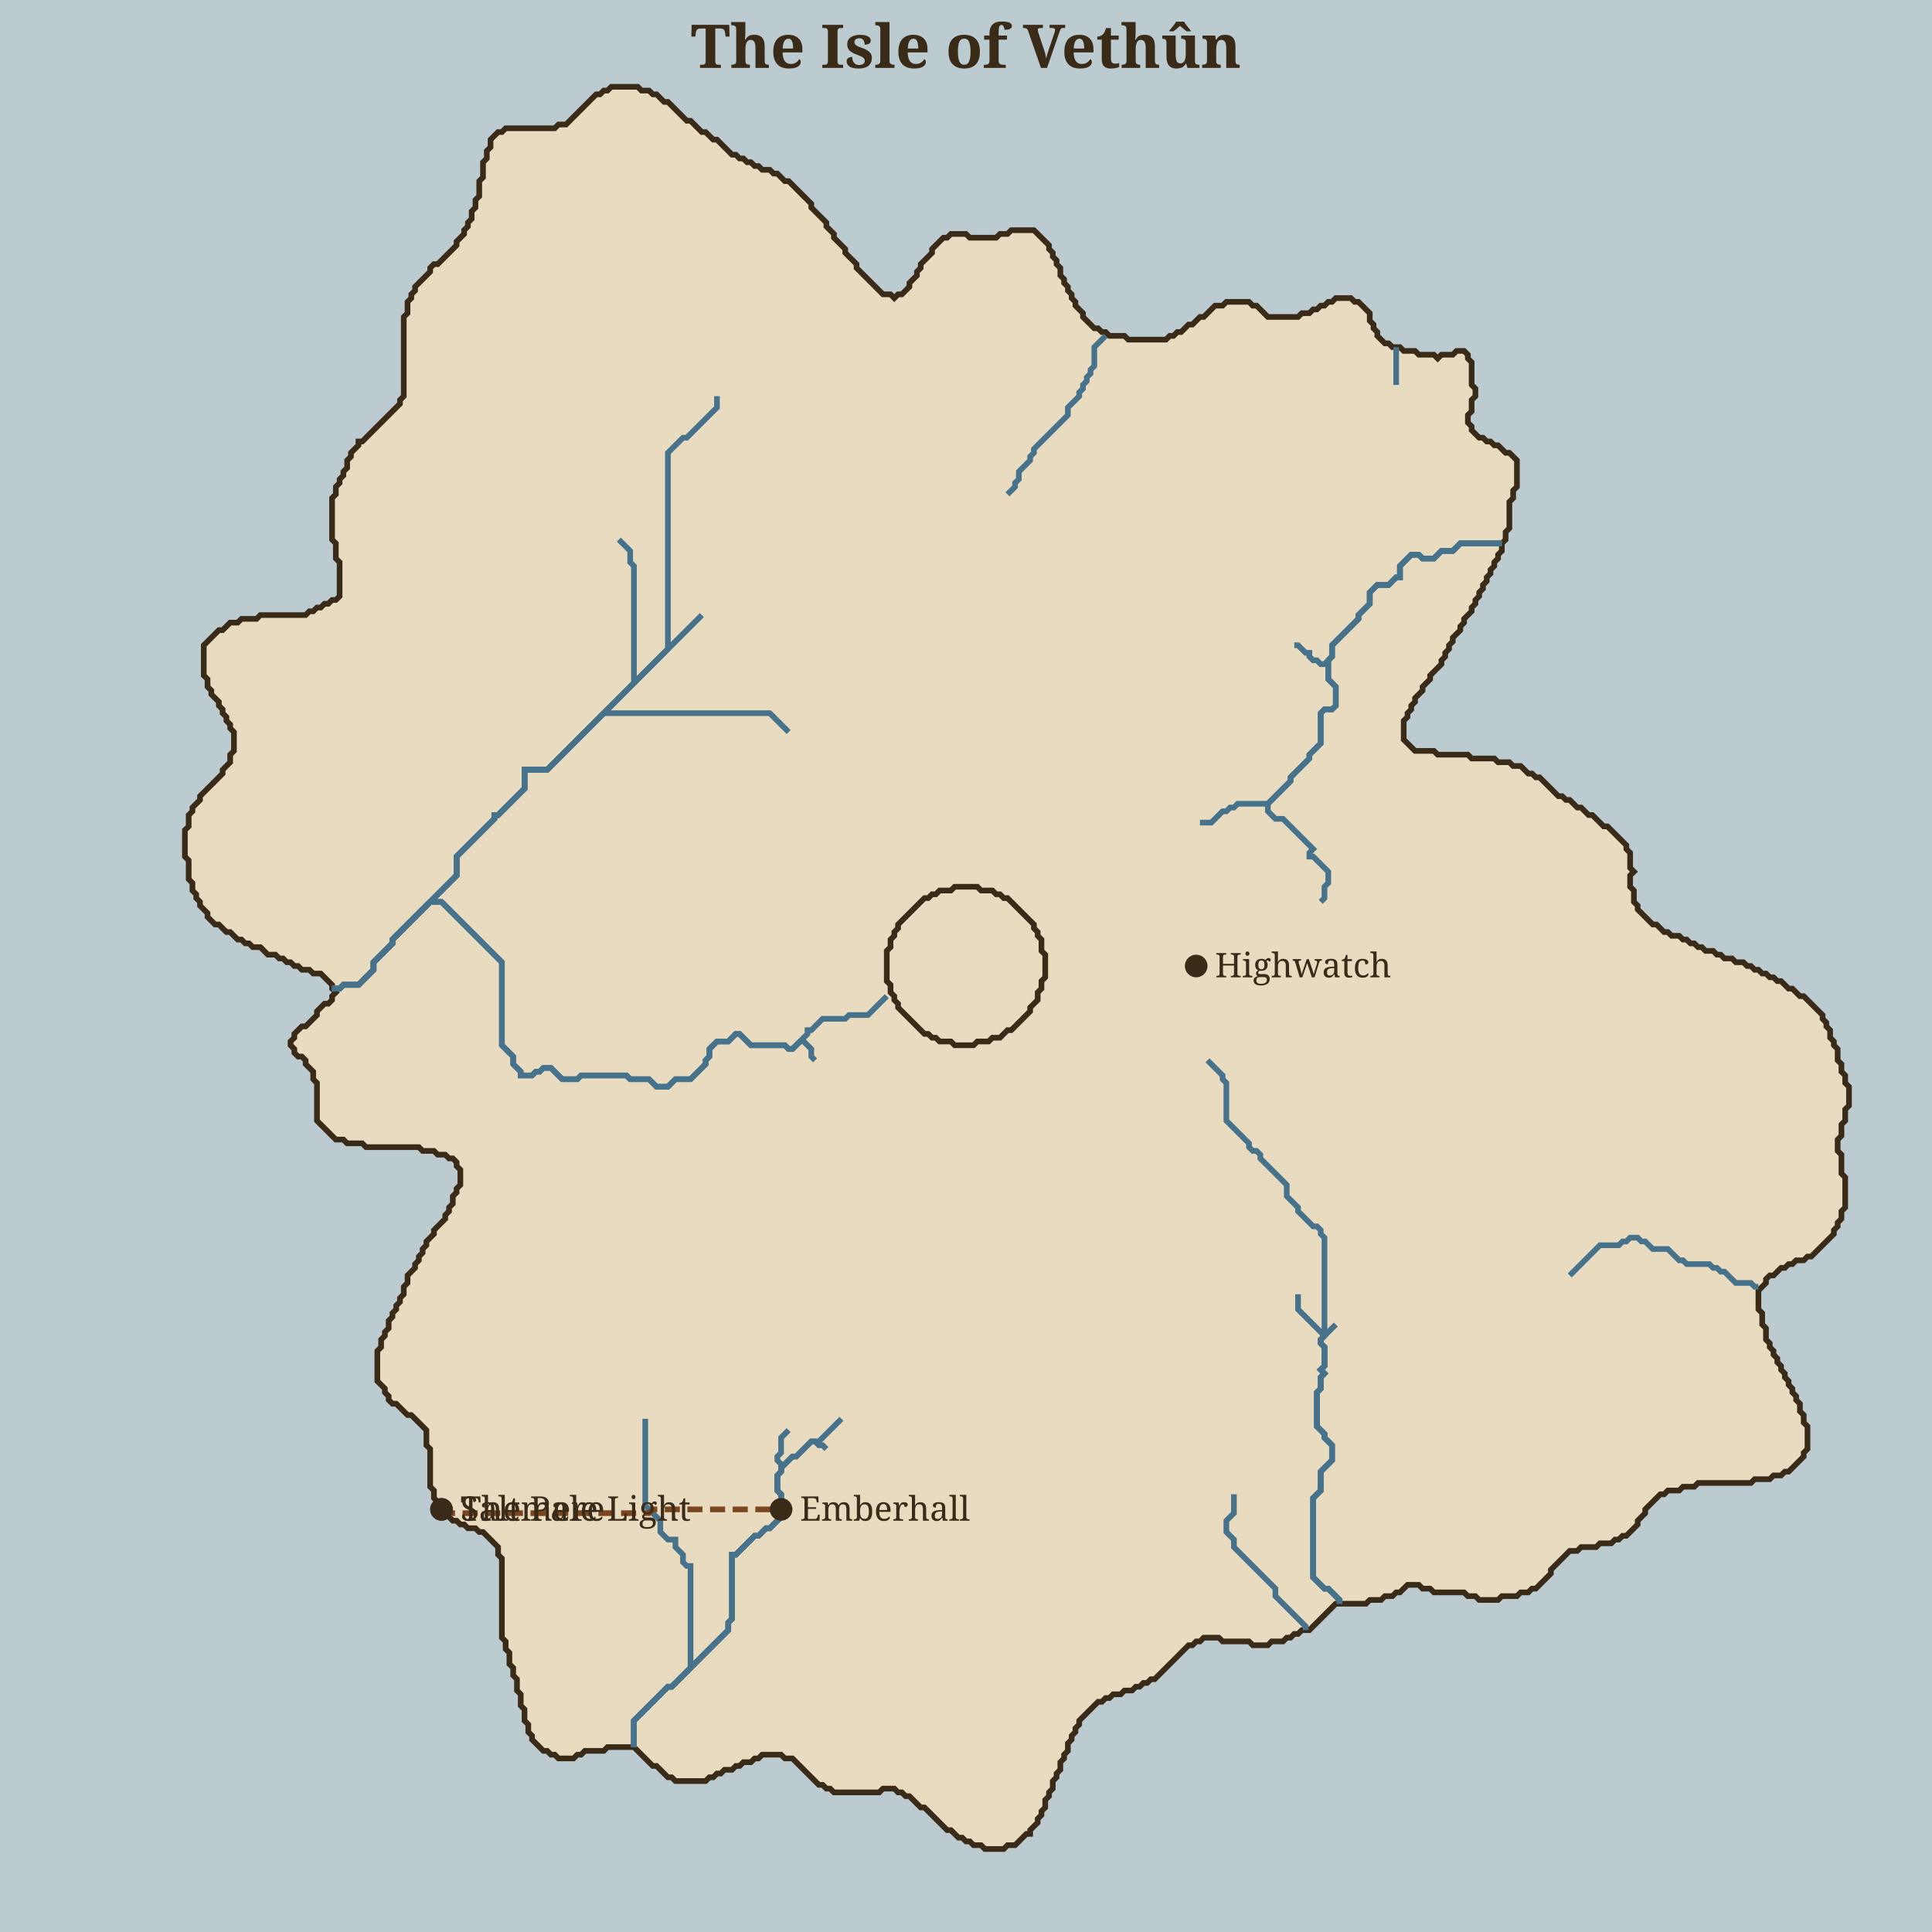
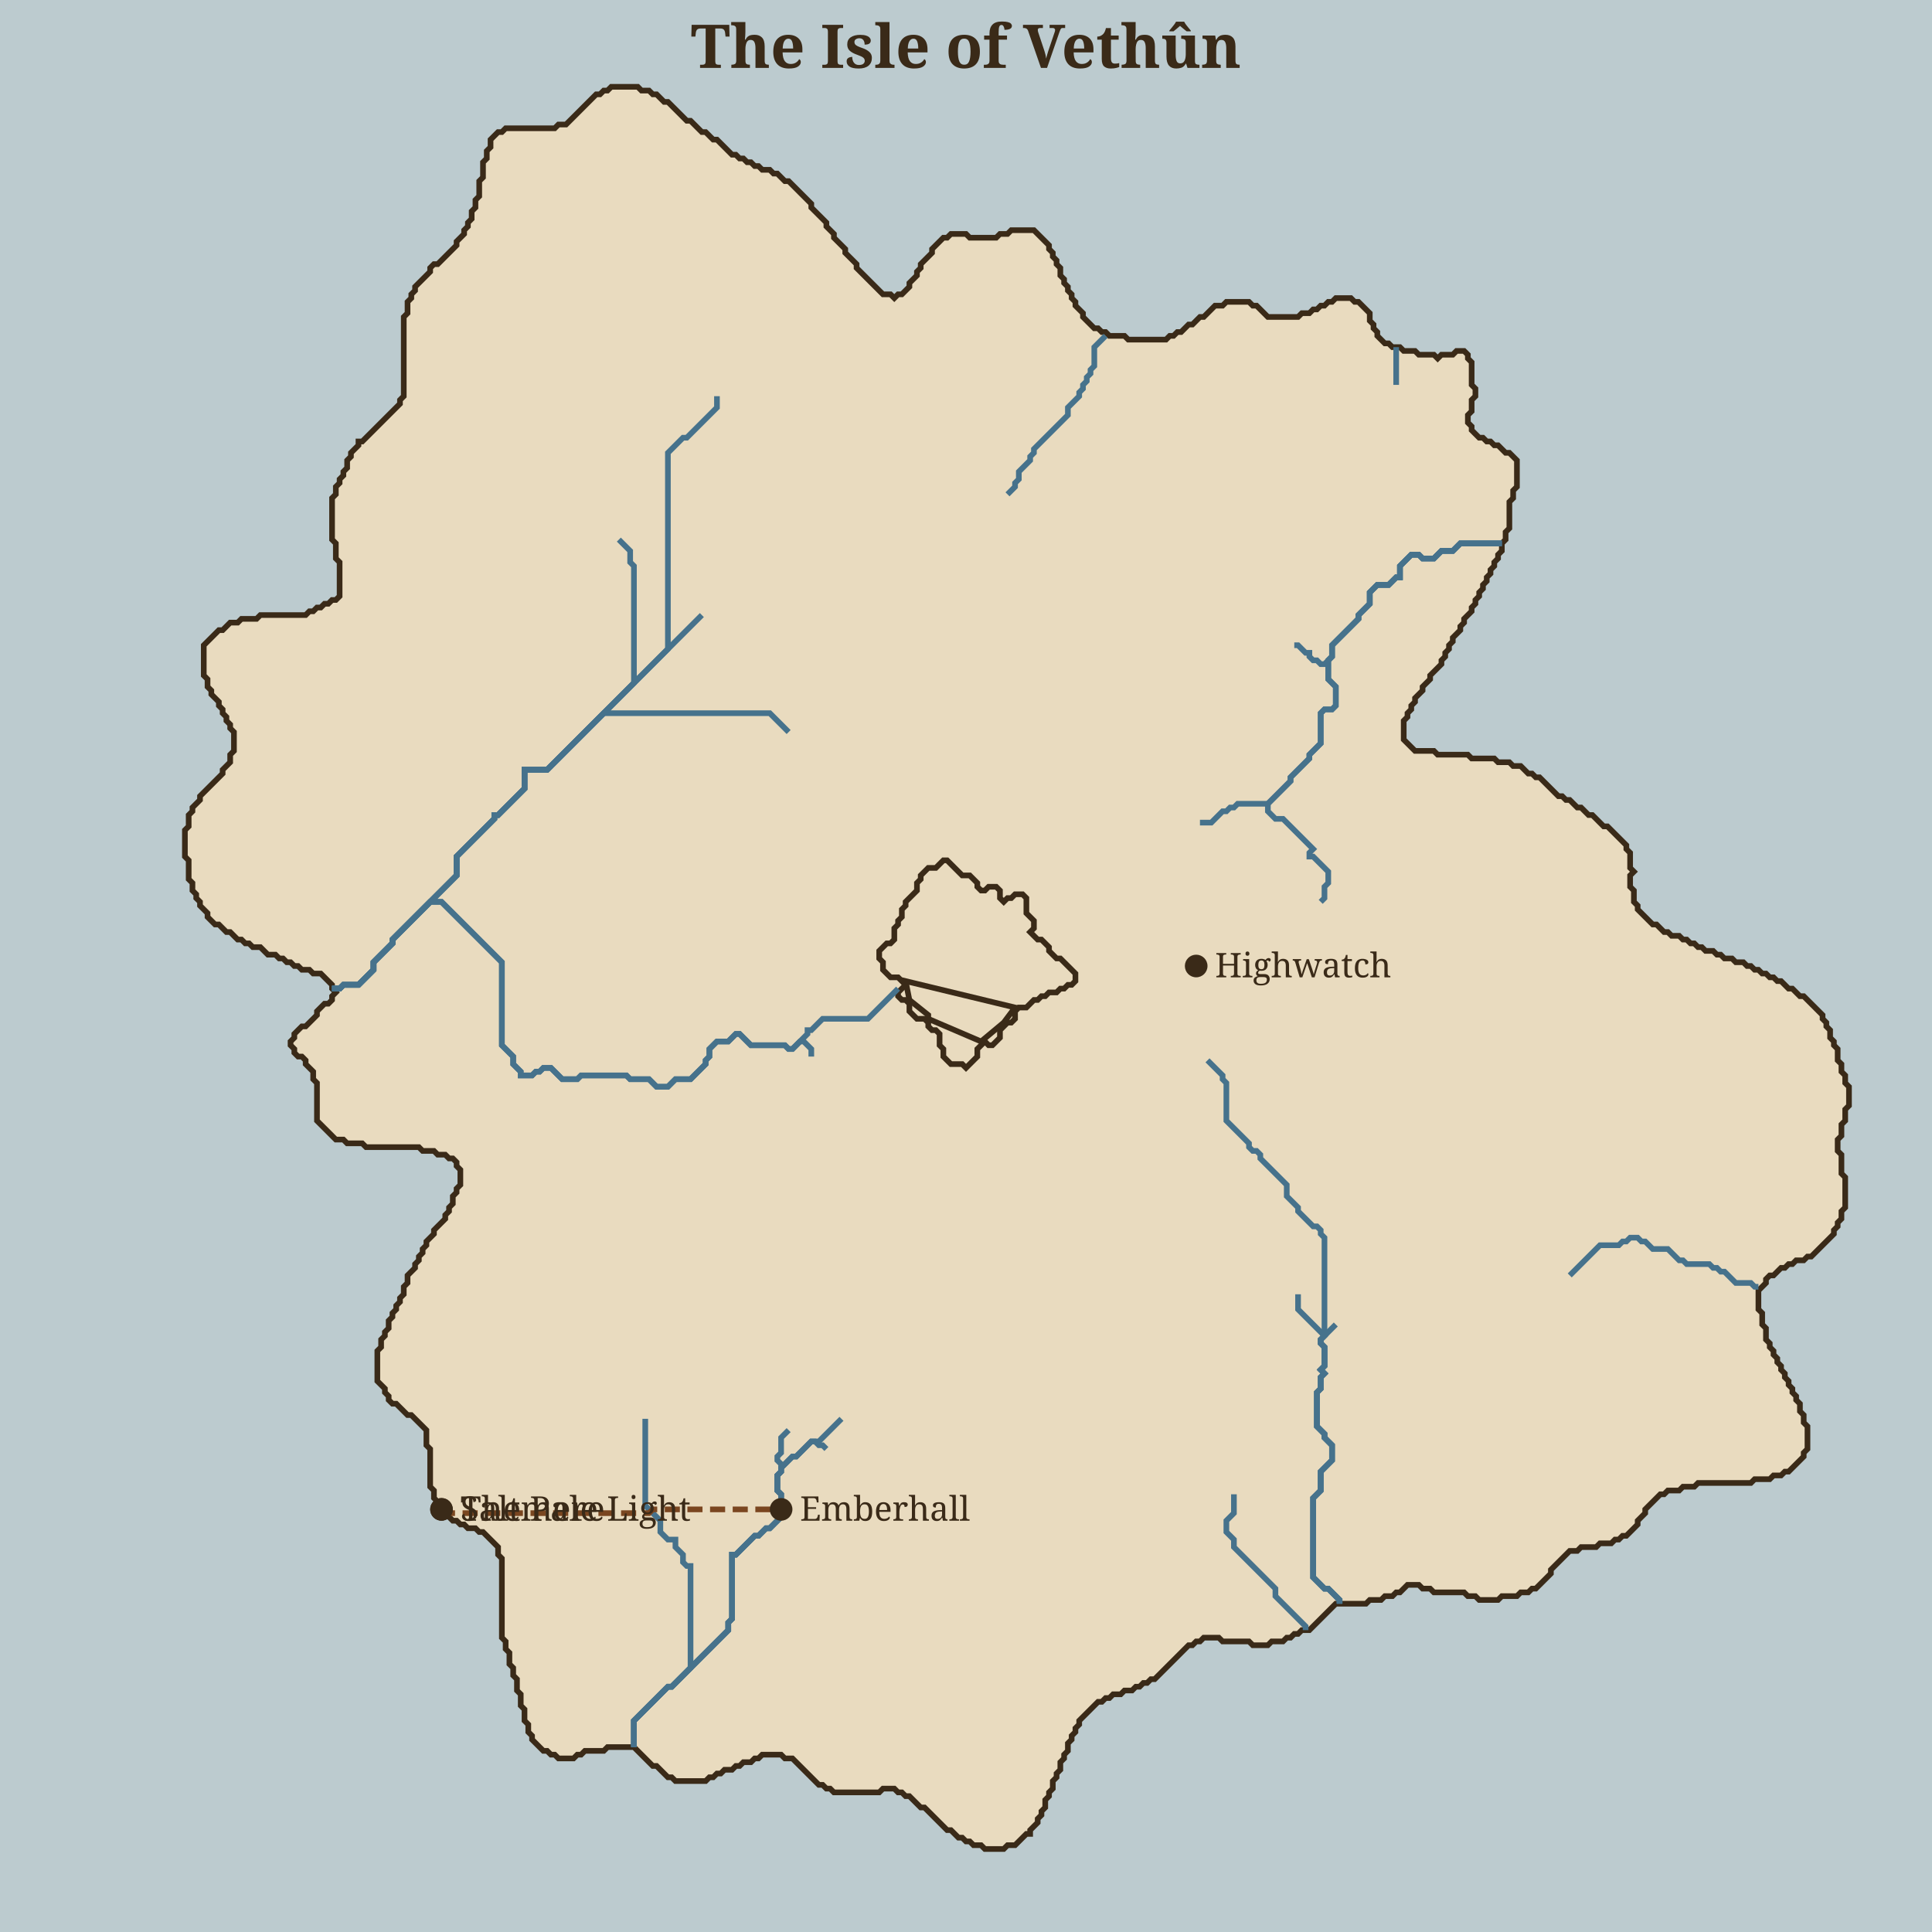
<svg xmlns="http://www.w3.org/2000/svg" width="512" height="512" viewBox="0 0 512 512" font-family="serif">
  <rect width="512" height="512" fill="#bccbcf" />
  <polygon points="162,23 163,23 164,23 165,23 166,23 167,23 168,23 169,23 170,24 171,24 172,24 173,25 174,25 175,26 176,27 177,27 178,28 179,29 180,30 181,31 182,32 183,32 184,33 185,34 186,35 187,35 188,36 189,37 190,37 191,38 192,39 193,40 194,41 195,41 196,42 197,42 198,43 199,43 200,44 201,44 202,45 203,45 204,45 205,46 206,46 207,47 208,48 209,48 210,49 211,50 212,51 213,52 214,53 215,54 215,55 216,56 217,57 218,58 219,59 219,60 220,61 221,62 221,63 222,64 223,65 224,66 224,67 225,68 226,69 227,70 227,71 228,72 229,73 230,74 231,75 232,76 233,77 234,78 235,78 236,78 237,79 238,78 239,78 240,77 241,76 241,75 242,74 243,73 243,72 244,71 244,70 245,69 246,68 247,67 247,66 248,65 249,64 250,63 251,63 252,62 253,62 254,62 255,62 256,62 257,63 258,63 259,63 260,63 261,63 262,63 263,63 264,63 265,62 266,62 267,62 268,61 269,61 270,61 271,61 272,61 273,61 274,61 275,62 276,63 277,64 278,65 278,66 279,67 279,68 280,69 280,70 281,71 281,72 281,73 282,74 282,75 283,76 283,77 284,78 284,79 285,80 285,81 286,82 287,83 287,84 288,85 289,86 290,87 291,87 292,88 293,88 294,89 295,89 296,89 297,89 298,89 299,90 300,90 301,90 302,90 303,90 304,90 305,90 306,90 307,90 308,90 309,90 310,89 311,89 312,88 313,88 314,87 315,86 316,86 317,85 318,84 319,84 320,83 321,82 322,81 323,81 324,81 325,80 326,80 327,80 328,80 329,80 330,80 331,80 332,81 333,81 334,82 335,83 336,84 337,84 338,84 339,84 340,84 341,84 342,84 343,84 344,84 345,83 346,83 347,83 348,82 349,82 350,81 351,81 352,80 353,80 354,79 355,79 356,79 357,79 358,79 359,80 360,80 361,81 362,82 363,83 363,84 363,85 364,86 364,87 365,88 365,89 366,90 367,91 368,91 369,92 370,92 371,92 372,93 373,93 374,93 375,93 376,94 377,94 378,94 379,94 380,94 381,95 382,94 383,94 384,94 385,94 386,93 387,93 388,93 389,94 389,95 390,96 390,97 390,98 390,99 390,100 390,101 390,102 391,103 391,104 391,105 390,106 390,107 390,108 390,109 389,110 389,111 389,112 390,113 390,114 391,115 392,116 393,116 394,117 395,117 396,118 397,118 398,119 399,120 400,120 401,121 402,122 402,123 402,124 402,125 402,126 402,127 402,128 402,129 401,130 401,131 401,132 400,133 400,134 400,135 400,136 400,137 400,138 400,139 400,140 399,141 399,142 399,143 398,144 398,145 398,146 397,147 397,148 396,149 396,150 395,151 395,152 394,153 394,154 393,155 393,156 392,157 392,158 391,159 391,160 390,161 390,162 389,163 388,164 388,165 387,166 387,167 386,168 385,169 385,170 384,171 384,172 383,173 383,174 382,175 382,176 381,177 380,178 379,179 379,180 378,181 377,182 377,183 376,184 375,185 375,186 374,187 374,188 373,189 373,190 372,191 372,192 372,193 372,194 372,195 372,196 373,197 374,198 375,199 376,199 377,199 378,199 379,199 380,199 381,200 382,200 383,200 384,200 385,200 386,200 387,200 388,200 389,200 390,201 391,201 392,201 393,201 394,201 395,201 396,201 397,202 398,202 399,202 400,202 401,203 402,203 403,203 404,204 405,205 406,205 407,206 408,206 409,207 410,208 411,209 412,210 413,211 414,211 415,212 416,212 417,213 418,214 419,214 420,215 421,216 422,216 423,217 424,218 425,219 426,219 427,220 428,221 429,222 430,223 431,224 431,225 432,226 432,227 432,228 432,229 432,230 433,231 432,232 432,233 432,234 432,235 433,236 433,237 433,238 433,239 434,240 434,241 435,242 436,243 437,244 438,245 439,245 440,246 441,247 442,247 443,248 444,248 445,248 446,249 447,249 448,250 449,250 450,251 451,251 452,252 453,252 454,252 455,253 456,253 457,254 458,254 459,254 460,255 461,255 462,255 463,256 464,256 465,257 466,257 467,258 468,258 469,259 470,259 471,260 472,260 473,261 474,262 475,262 476,263 477,264 478,264 479,265 480,266 481,267 482,268 483,269 483,270 484,271 484,272 485,273 485,274 485,275 486,276 486,277 487,278 487,279 487,280 487,281 488,282 488,283 488,284 489,285 489,286 489,287 490,288 490,289 490,290 490,291 490,292 490,293 489,294 489,295 489,296 489,297 488,298 488,299 488,300 488,301 487,302 487,303 487,304 487,305 488,306 488,307 488,308 488,309 488,310 488,311 489,312 489,313 489,314 489,315 489,316 489,317 489,318 489,319 489,320 488,321 488,322 488,323 487,324 487,325 486,326 486,327 485,328 484,329 483,330 482,331 481,332 480,333 479,333 478,334 477,334 476,334 475,335 474,335 473,336 472,336 471,337 470,338 469,338 468,339 468,340 467,341 466,342 466,343 466,344 466,345 466,346 466,347 467,348 467,349 467,350 467,351 468,352 468,353 468,354 468,355 469,356 469,357 470,358 470,359 471,360 471,361 472,362 472,363 473,364 473,365 474,366 474,367 475,368 475,369 476,370 476,371 477,372 477,373 477,374 478,375 478,376 478,377 479,378 479,379 479,380 479,381 479,382 479,383 479,384 478,385 478,386 477,387 476,388 475,389 474,390 473,390 472,391 471,391 470,391 469,392 468,392 467,392 466,392 465,392 464,393 463,393 462,393 461,393 460,393 459,393 458,393 457,393 456,393 455,393 454,393 453,393 452,393 451,393 450,393 449,394 448,394 447,394 446,394 445,395 444,395 443,395 442,395 441,396 440,396 439,397 438,398 437,399 436,400 436,401 435,402 434,403 434,404 433,405 432,406 431,407 430,407 429,408 428,408 427,409 426,409 425,409 424,409 423,410 422,410 421,410 420,410 419,410 418,411 417,411 416,411 415,412 414,413 413,414 412,415 411,416 411,417 410,418 409,419 408,420 407,421 406,421 405,422 404,422 403,422 402,423 401,423 400,423 399,423 398,423 397,424 396,424 395,424 394,424 393,424 392,424 391,423 390,423 389,423 388,422 387,422 386,422 385,422 384,422 383,422 382,422 381,422 380,422 379,421 378,421 377,421 376,420 375,420 374,420 373,420 372,421 371,422 370,422 369,423 368,423 367,423 366,424 365,424 364,424 363,424 362,425 361,425 360,425 359,425 358,425 357,425 356,425 355,425 354,425 353,426 352,427 351,428 350,429 349,430 348,431 347,432 346,432 345,432 344,433 343,433 342,434 341,434 340,435 339,435 338,435 337,435 336,436 335,436 334,436 333,436 332,436 331,435 330,435 329,435 328,435 327,435 326,435 325,435 324,435 323,434 322,434 321,434 320,434 319,434 318,435 317,435 316,436 315,436 314,437 313,438 312,439 311,440 310,441 309,442 308,443 307,444 306,445 305,445 304,446 303,446 302,447 301,447 300,448 299,448 298,448 297,449 296,449 295,449 294,450 293,450 292,451 291,451 290,452 289,453 288,454 287,455 286,456 286,457 285,458 285,459 284,460 284,461 283,462 283,463 283,464 282,465 282,466 281,467 281,468 281,469 280,470 280,471 279,472 279,473 279,474 278,475 278,476 277,477 277,478 277,479 276,480 276,481 275,482 275,483 274,484 273,485 273,486 272,486 271,487 270,488 269,489 268,489 267,489 266,490 265,490 264,490 263,490 262,490 261,490 260,489 259,489 258,489 257,488 256,488 255,487 254,487 253,486 252,485 251,485 250,484 249,483 248,482 247,481 246,480 245,479 244,479 243,478 242,477 241,476 240,476 239,475 238,475 237,474 236,474 235,474 234,474 233,475 232,475 231,475 230,475 229,475 228,475 227,475 226,475 225,475 224,475 223,475 222,475 221,475 220,474 219,474 218,473 217,473 216,472 215,471 214,470 213,469 212,468 211,467 210,466 209,466 208,466 207,465 206,465 205,465 204,465 203,465 202,465 201,466 200,466 199,467 198,467 197,467 196,468 195,468 194,469 193,469 192,469 191,470 190,470 189,471 188,471 187,472 186,472 185,472 184,472 183,472 182,472 181,472 180,472 179,472 178,471 177,471 176,470 175,469 174,468 173,468 172,467 171,466 170,465 169,464 168,463 167,463 166,463 165,463 164,463 163,463 162,463 161,463 160,464 159,464 158,464 157,464 156,464 155,464 154,465 153,465 152,466 151,466 150,466 149,466 148,466 147,465 146,465 145,464 144,464 143,463 142,462 141,461 141,460 140,459 140,458 140,457 139,456 139,455 139,454 139,453 138,452 138,451 138,450 138,449 137,448 137,447 137,446 137,445 136,444 136,443 136,442 135,441 135,440 135,439 135,438 134,437 134,436 134,435 133,434 133,433 133,432 133,431 133,430 133,429 133,428 133,427 133,426 133,425 133,424 133,423 133,422 133,421 133,420 133,419 133,418 133,417 133,416 133,415 133,414 133,413 132,412 132,411 132,410 131,409 130,408 129,407 128,406 127,406 126,405 125,405 124,405 123,404 122,404 121,403 120,403 119,402 118,401 117,400 117,399 116,398 115,397 115,396 115,395 114,394 114,393 114,392 114,391 114,390 114,389 114,388 114,387 114,386 114,385 114,384 113,383 113,382 113,381 113,380 113,379 112,378 111,377 110,376 109,375 108,375 107,374 106,373 105,372 104,372 103,371 103,370 102,369 102,368 101,367 100,366 100,365 100,364 100,363 100,362 100,361 100,360 100,359 100,358 101,357 101,356 101,355 102,354 102,353 103,352 103,351 103,350 104,349 104,348 105,347 105,346 106,345 106,344 107,343 107,342 107,341 108,340 108,339 108,338 109,337 110,336 110,335 111,334 111,333 112,332 112,331 113,330 113,329 114,328 115,327 115,326 116,325 117,324 118,323 118,322 119,321 119,320 120,319 120,318 120,317 121,316 121,315 122,314 122,313 122,312 122,311 122,310 121,309 121,308 120,307 119,307 118,306 117,306 116,306 115,305 114,305 113,305 112,305 111,304 110,304 109,304 108,304 107,304 106,304 105,304 104,304 103,304 102,304 101,304 100,304 99,304 98,304 97,304 96,303 95,303 94,303 93,303 92,303 91,302 90,302 89,302 88,301 87,300 86,299 85,298 84,297 84,296 84,295 84,294 84,293 84,292 84,291 84,290 84,289 84,288 84,287 83,286 83,285 83,284 82,283 81,282 81,281 80,280 79,280 78,279 78,278 77,277 77,276 78,275 78,274 79,273 80,272 81,272 82,271 83,270 84,269 84,268 85,267 86,266 87,266 88,265 88,264 89,263 88,262 88,261 87,260 86,259 85,258 84,258 83,258 82,257 81,257 80,257 79,256 78,256 77,255 76,255 75,254 74,254 73,253 72,253 71,253 70,252 69,251 68,251 67,251 66,250 65,250 64,249 63,249 62,248 61,247 60,247 59,246 58,245 57,245 56,244 55,243 55,242 54,241 53,240 53,239 52,238 52,237 51,236 51,235 51,234 50,233 50,232 50,231 50,230 50,229 50,228 49,227 49,226 49,225 49,224 49,223 49,222 49,221 49,220 50,219 50,218 50,217 50,216 51,215 51,214 52,213 53,212 53,211 54,210 55,209 56,208 57,207 58,206 59,205 59,204 60,203 61,202 61,201 61,200 62,199 62,198 62,197 62,196 62,195 62,194 61,193 61,192 60,191 60,190 59,189 59,188 58,187 58,186 57,185 56,184 56,183 55,182 55,181 55,180 54,179 54,178 54,177 54,176 54,175 54,174 54,173 54,172 54,171 55,170 56,169 57,168 58,167 59,167 60,166 61,165 62,165 63,165 64,164 65,164 66,164 67,164 68,164 69,163 70,163 71,163 72,163 73,163 74,163 75,163 76,163 77,163 78,163 79,163 80,163 81,163 82,162 83,162 84,161 85,161 86,160 87,160 88,159 89,159 90,158 90,157 90,156 90,155 90,154 90,153 90,152 90,151 90,150 90,149 89,148 89,147 89,146 89,145 89,144 88,143 88,142 88,141 88,140 88,139 88,138 88,137 88,136 88,135 88,134 88,133 88,132 89,131 89,130 89,129 90,128 90,127 91,126 91,125 92,124 92,123 92,122 93,121 93,120 94,119 95,118 95,117 96,117 97,116 98,115 99,114 100,113 101,112 102,111 103,110 104,109 105,108 106,107 106,106 107,105 107,104 107,103 107,102 107,101 107,100 107,99 107,98 107,97 107,96 107,95 107,94 107,93 107,92 107,91 107,90 107,89 107,88 107,87 107,86 107,85 107,84 108,83 108,82 108,81 108,80 109,79 109,78 110,77 110,76 111,75 112,74 113,73 114,72 114,71 115,70 116,70 117,69 118,68 119,67 120,66 121,65 121,64 122,63 123,62 123,61 124,60 124,59 125,58 125,57 125,56 126,55 126,54 126,53 127,52 127,51 127,50 127,49 127,48 128,47 128,46 128,45 128,44 128,43 129,42 129,41 129,40 130,39 130,38 130,37 131,36 132,35 133,35 134,34 135,34 136,34 137,34 138,34 139,34 140,34 141,34 142,34 143,34 144,34 145,34 146,34 147,34 148,33 149,33 150,33 151,32 152,31 153,30 154,29 155,28 156,27 157,26 158,25 159,25 160,24 161,24" fill="#e9dbbf" stroke="#3a2a18" stroke-width="1.5" />
-   <polygon points="253,235 254,235 255,235 256,235 257,235 258,235 259,235 260,236 261,236 262,236 263,236 264,237 265,237 266,238 267,238 268,239 269,240 270,241 271,242 272,243 273,244 274,245 274,246 275,247 275,248 276,249 276,250 276,251 276,252 277,253 277,254 277,255 277,256 277,257 277,258 277,259 276,260 276,261 276,262 275,263 275,264 275,265 274,266 273,267 273,268 272,269 271,270 270,271 269,272 268,273 267,273 266,274 265,275 264,275 263,275 262,276 261,276 260,276 259,276 258,277 257,277 256,277 255,277 254,277 253,277 252,276 251,276 250,276 249,276 248,275 247,275 246,274 245,274 244,273 243,272 242,271 241,270 240,269 239,268 238,267 238,266 237,265 237,264 236,263 236,262 236,261 235,260 235,259 235,258 235,257 235,256 235,255 235,254 235,253 235,252 236,251 236,250 236,249 237,248 237,247 238,246 238,245 239,244 240,243 241,242 242,241 243,240 244,239 245,238 246,238 247,237 248,237 249,236 250,236 251,236 252,236" fill="#e9dbbf" stroke="#3a2a18" stroke-width="1.5" />
+   <polygon points="250,228 251,228 252,229 253,230 254,231 255,232 256,232 257,232 258,233 259,234 259,235 260,236 261,236 262,235 263,235 264,235 265,236 265,237 265,238 266,239 267,238 268,238 269,237 270,237 271,237 272,238 272,239 272,240 272,241 272,242 273,243 274,244 274,245 274,246 273,247 274,248 275,249 276,249 277,250 278,251 278,252 279,253 280,254 281,254 282,255 283,256 284,257 285,258 285,259 285,260 284,261 283,261 282,262 281,262 280,263 279,263 278,263 277,264 276,264 275,265 274,265 273,266 272,267 271,267 270,267 269,268 269,269 269,270 268,271 267,271 266,272 265,273 265,274 265,275 264,276 263,277 262,277 261,276 260,277 259,278 259,279 259,280 258,281 257,282 256,283 255,282 254,282 253,282 252,282 251,281 250,280 250,279 250,278 249,277 249,276 249,275 249,274 248,273 247,273 246,272 246,271 245,270 244,270 243,270 242,269 241,268 241,267 241,266 240,265 239,265 238,264 238,263 239,262 240,261 239,260 238,259 237,259 236,259 235,258 234,257 234,256 234,255 233,254 233,253 233,252 234,251 235,250 236,250 237,249 237,248 237,247 237,246 238,245 238,244 239,243 239,242 239,241 240,240 240,239 241,238 242,237 243,236 243,235 243,234 244,233 244,232 245,231 246,230 247,230 248,230 249,229" fill="#e9dbbf" stroke="#3a2a18" stroke-width="1.5" />
+   <polygon points="240,260 241,265 246,269 246,270 260,276 266,271 269,267" fill="#e9dbbf" stroke="#3a2a18" stroke-width="1.5" />
  <polyline points="370,102 370,101 370,100 370,99 370,98 370,97 370,96 370,95 370,94 370,93 370,92" fill="none" stroke="#46728c" stroke-width="1.5" />
  <polyline points="190,105 190,106 190,107 190,108 189,109 188,110 187,111 186,112 185,113 184,114 183,115 182,116 181,116 180,117 179,118 178,119 177,120 177,121 177,122 177,123 177,124 177,125 177,126 177,127 177,128 177,129 177,130 177,131 177,132 177,133 177,134 177,135 177,136 177,137 177,138 177,139 177,140 177,141 177,142 177,143 177,144 177,145 177,146 177,147 177,148 177,149 177,150 177,151 177,152 177,153 177,154 177,155 177,156 177,157 177,158 177,159 177,160 177,161 177,162 177,163 177,164 177,165 177,166 177,167 177,168 177,169 177,170 177,171 177,172 176,173 175,174 174,175 173,176 172,177 171,178 170,179 169,180 168,181 167,182 166,183 165,184 164,185 163,186 162,187 161,188 160,189 159,190 158,191 157,192 156,193 155,194 154,195 153,196 152,197 151,198 150,199 149,200 148,201 147,202 146,203 145,204 144,204 143,204 142,204 141,204 140,204 139,204 139,205 139,206 139,207 139,208 139,209 138,210 137,211 136,212 135,213 134,214 133,215 132,216 131,216 131,217 130,218 129,219 128,220 127,221 126,222 125,223 124,224 123,225 122,226 121,227 121,228 121,229 121,230 121,231 121,232 120,233 119,234 118,235 117,236 116,237 115,238 114,239 113,240 112,241 111,242 110,243 109,244 108,245 107,246 106,247 105,248 104,249 104,250 103,251 102,252 101,253 100,254 99,255 99,256 99,257 98,258 97,259 96,260 95,261 94,261 93,261 92,261 91,261 90,262 89,262 88,262" fill="none" stroke="#46728c" stroke-width="1.5" />
  <polyline points="267,131 268,130 269,129 269,128 270,127 270,126 270,125 271,124 272,123 273,122 273,121 274,120 274,119 275,118 276,117 277,116 278,115 279,114 280,113 281,112 282,111 283,110 283,109 283,108 284,107 285,106 286,105 286,104 287,103 287,102 288,101 288,100 289,99 289,98 290,97 290,96 290,95 290,94 290,93 290,92 291,91 292,90 293,89" fill="none" stroke="#46728c" stroke-width="1.5" />
  <polyline points="164,143 165,144 166,145 167,146 167,147 167,148 167,149 168,150 168,151 168,152 168,153 168,154 168,155 168,156 168,157 168,158 168,159 168,160 168,161 168,162 168,163 168,164 168,165 168,166 168,167 168,168 168,169 168,170 168,171 168,172 168,173 168,174 168,175 168,176 168,177 168,178 168,179 168,180 168,181 167,182 166,183 165,184 164,185 163,186 162,187 161,188 160,189 159,190 158,191 157,192 156,193 155,194 154,195 153,196 152,197 151,198 150,199 149,200 148,201 147,202 146,203 145,204 144,204 143,204 142,204 141,204 140,204 139,204 139,205 139,206 139,207 139,208 139,209 138,210 137,211 136,212 135,213 134,214 133,215 132,216 131,216 131,217 130,218 129,219 128,220 127,221 126,222 125,223 124,224 123,225 122,226 121,227 121,228 121,229 121,230 121,231 121,232 120,233 119,234 118,235 117,236 116,237 115,238 114,239 113,240 112,241 111,242 110,243 109,244 108,245 107,246 106,247 105,248 104,249 104,250 103,251 102,252 101,253 100,254 99,255 99,256 99,257 98,258 97,259 96,260 95,261 94,261 93,261 92,261 91,261 90,262 89,262 88,262" fill="none" stroke="#46728c" stroke-width="1.5" />
  <polyline points="186,163 185,164 184,165 183,166 182,167 181,168 180,169 179,170 178,171 177,172 176,173 175,174 174,175 173,176 172,177 171,178 170,179 169,180 168,181 167,182 166,183 165,184 164,185 163,186 162,187 161,188 160,189 159,190 158,191 157,192 156,193 155,194 154,195 153,196 152,197 151,198 150,199 149,200 148,201 147,202 146,203 145,204 144,204 143,204 142,204 141,204 140,204 139,204 139,205 139,206 139,207 139,208 139,209 138,210 137,211 136,212 135,213 134,214 133,215 132,216 131,216 131,217 130,218 129,219 128,220 127,221 126,222 125,223 124,224 123,225 122,226 121,227 121,228 121,229 121,230 121,231 121,232 120,233 119,234 118,235 117,236 116,237 115,238 114,239 113,240 112,241 111,242 110,243 109,244 108,245 107,246 106,247 105,248 104,249 104,250 103,251 102,252 101,253 100,254 99,255 99,256 99,257 98,258 97,259 96,260 95,261 94,261 93,261 92,261 91,261 90,262 89,262 88,262" fill="none" stroke="#46728c" stroke-width="1.5" />
  <polyline points="343,171 344,171 345,172 346,173 347,173 347,174 348,175 349,175 350,176 351,176 352,175 353,174 353,173 353,172 353,171 354,170 355,169 356,168 357,167 358,166 359,165 360,164 360,163 361,162 362,161 363,160 363,159 363,158 363,157 364,156 365,155 366,155 367,155 368,155 369,154 370,153 371,153 371,152 371,151 371,150 372,149 373,148 374,147 375,147 376,147 377,148 378,148 379,148 380,148 381,147 382,146 383,146 384,146 385,146 386,145 387,144 388,144 389,144 390,144 391,144 392,144 393,144 394,144 395,144 396,144 397,144 398,144" fill="none" stroke="#46728c" stroke-width="1.5" />
  <polyline points="209,194 208,193 207,192 206,191 205,190 204,189 203,189 202,189 201,189 200,189 199,189 198,189 197,189 196,189 195,189 194,189 193,189 192,189 191,189 190,189 189,189 188,189 187,189 186,189 185,189 184,189 183,189 182,189 181,189 180,189 179,189 178,189 177,189 176,189 175,189 174,189 173,189 172,189 171,189 170,189 169,189 168,189 167,189 166,189 165,189 164,189 163,189 162,189 161,189 160,189 159,190 158,191 157,192 156,193 155,194 154,195 153,196 152,197 151,198 150,199 149,200 148,201 147,202 146,203 145,204 144,204 143,204 142,204 141,204 140,204 139,204 139,205 139,206 139,207 139,208 139,209 138,210 137,211 136,212 135,213 134,214 133,215 132,216 131,216 131,217 130,218 129,219 128,220 127,221 126,222 125,223 124,224 123,225 122,226 121,227 121,228 121,229 121,230 121,231 121,232 120,233 119,234 118,235 117,236 116,237 115,238 114,239 113,240 112,241 111,242 110,243 109,244 108,245 107,246 106,247 105,248 104,249 104,250 103,251 102,252 101,253 100,254 99,255 99,256 99,257 98,258 97,259 96,260 95,261 94,261 93,261 92,261 91,261 90,262 89,262 88,262" fill="none" stroke="#46728c" stroke-width="1.5" />
  <polyline points="318,218 319,218 320,218 321,218 322,217 323,216 324,215 325,215 326,214 327,214 328,213 329,213 330,213 331,213 332,213 333,213 334,213 335,213 336,213 337,212 338,211 339,210 340,209 341,208 342,207 342,206 343,205 344,204 345,203 346,202 347,201 347,200 348,199 349,198 350,197 350,196 350,195 350,194 350,193 350,192 350,191 350,190 350,189 351,188 352,188 353,188 354,187 354,186 354,185 354,184 354,183 354,182 353,181 352,180 352,179 352,178 352,177 352,176 352,175 353,174 353,173 353,172 353,171 354,170 355,169 356,168 357,167 358,166 359,165 360,164 360,163 361,162 362,161 363,160 363,159 363,158 363,157 364,156 365,155 366,155 367,155 368,155 369,154 370,153 371,153 371,152 371,151 371,150 372,149 373,148 374,147 375,147 376,147 377,148 378,148 379,148 380,148 381,147 382,146 383,146 384,146 385,146 386,145 387,144 388,144 389,144 390,144 391,144 392,144 393,144 394,144 395,144 396,144 397,144 398,144" fill="none" stroke="#46728c" stroke-width="1.5" />
  <polyline points="350,239 351,238 351,237 351,236 351,235 352,234 352,233 352,232 352,231 351,230 350,229 349,228 348,227 347,227 347,226 348,225 347,224 346,223 345,222 344,221 343,220 342,219 341,218 340,217 339,217 338,217 337,216 336,215 336,214 336,213 337,212 338,211 339,210 340,209 341,208 342,207 342,206 343,205 344,204 345,203 346,202 347,201 347,200 348,199 349,198 350,197 350,196 350,195 350,194 350,193 350,192 350,191 350,190 350,189 351,188 352,188 353,188 354,187 354,186 354,185 354,184 354,183 354,182 353,181 352,180 352,179 352,178 352,177 352,176 352,175 353,174 353,173 353,172 353,171 354,170 355,169 356,168 357,167 358,166 359,165 360,164 360,163 361,162 362,161 363,160 363,159 363,158 363,157 364,156 365,155 366,155 367,155 368,155 369,154 370,153 371,153 371,152 371,151 371,150 372,149 373,148 374,147 375,147 376,147 377,148 378,148 379,148 380,148 381,147 382,146 383,146 384,146 385,146 386,145 387,144 388,144 389,144 390,144 391,144 392,144 393,144 394,144 395,144 396,144 397,144 398,144" fill="none" stroke="#46728c" stroke-width="1.5" />
-   <polyline points="235,264 234,265 233,266 232,267 231,268 230,269 229,269 228,269 227,269 226,269 225,269 224,270 223,270 222,270 221,270 220,270 219,270 218,270 217,271 216,272 215,273 214,273 214,274 213,275 212,276 211,277 210,278 209,278 208,277 207,277 206,277 205,277 204,277 203,277 202,277 201,277 200,277 199,277 198,276 197,275 196,274 195,274 194,275 193,276 192,276 191,276 190,276 189,277 188,278 188,279 188,280 187,281 187,282 186,283 185,284 184,285 183,286 182,286 181,286 180,286 179,286 178,287 177,288 176,288 175,288 174,288 173,287 172,286 171,286 170,286 169,286 168,286 167,286 166,285 165,285 164,285 163,285 162,285 161,285 160,285 159,285 158,285 157,285 156,285 155,285 154,285 153,286 152,286 151,286 150,286 149,286 148,285 147,284 146,283 145,283 144,283 143,284 142,284 141,285 140,285 139,285 138,285 138,284 137,283 136,282 136,281 136,280 135,279 134,278 133,277 133,276 133,275 133,274 133,273 133,272 133,271 133,270 133,269 133,268 133,267 133,266 133,265 133,264 133,263 133,262 133,261 133,260 133,259 133,258 133,257 133,256 133,255 132,254 131,253 130,252 129,251 128,250 127,249 126,248 125,247 124,246 123,245 122,244 121,243 120,242 119,241 118,240 117,239 116,239 115,239 114,239 113,240 112,241 111,242 110,243 109,244 108,245 107,246 106,247 105,248 104,249 104,250 103,251 102,252 101,253 100,254 99,255 99,256 99,257 98,258 97,259 96,260 95,261 94,261 93,261 92,261 91,261 90,262 89,262 88,262" fill="none" stroke="#46728c" stroke-width="1.5" />
-   <polyline points="216,281 215,280 215,279 215,278 214,277 213,276 212,276 211,277 210,278 209,278 208,277 207,277 206,277 205,277 204,277 203,277 202,277 201,277 200,277 199,277 198,276 197,275 196,274 195,274 194,275 193,276 192,276 191,276 190,276 189,277 188,278 188,279 188,280 187,281 187,282 186,283 185,284 184,285 183,286 182,286 181,286 180,286 179,286 178,287 177,288 176,288 175,288 174,288 173,287 172,286 171,286 170,286 169,286 168,286 167,286 166,285 165,285 164,285 163,285 162,285 161,285 160,285 159,285 158,285 157,285 156,285 155,285 154,285 153,286 152,286 151,286 150,286 149,286 148,285 147,284 146,283 145,283 144,283 143,284 142,284 141,285 140,285 139,285 138,285 138,284 137,283 136,282 136,281 136,280 135,279 134,278 133,277 133,276 133,275 133,274 133,273 133,272 133,271 133,270 133,269 133,268 133,267 133,266 133,265 133,264 133,263 133,262 133,261 133,260 133,259 133,258 133,257 133,256 133,255 132,254 131,253 130,252 129,251 128,250 127,249 126,248 125,247 124,246 123,245 122,244 121,243 120,242 119,241 118,240 117,239 116,239 115,239 114,239 113,240 112,241 111,242 110,243 109,244 108,245 107,246 106,247 105,248 104,249 104,250 103,251 102,252 101,253 100,254 99,255 99,256 99,257 98,258 97,259 96,260 95,261 94,261 93,261 92,261 91,261 90,262 89,262 88,262" fill="none" stroke="#46728c" stroke-width="1.5" />
+   <polyline points="238,262 237,263 236,264 235,265 234,266 233,267 232,268 231,269 230,270 229,270 228,270 227,270 226,270 225,270 224,270 223,270 222,270 221,270 220,270 219,270 218,270 217,271 216,272 215,273 214,273 214,274 213,275 212,276 211,277 210,278 209,278 208,277 207,277 206,277 205,277 204,277 203,277 202,277 201,277 200,277 199,277 198,276 197,275 196,274 195,274 194,275 193,276 192,276 191,276 190,276 189,277 188,278 188,279 188,280 187,281 187,282 186,283 185,284 184,285 183,286 182,286 181,286 180,286 179,286 178,287 177,288 176,288 175,288 174,288 173,287 172,286 171,286 170,286 169,286 168,286 167,286 166,285 165,285 164,285 163,285 162,285 161,285 160,285 159,285 158,285 157,285 156,285 155,285 154,285 153,286 152,286 151,286 150,286 149,286 148,285 147,284 146,283 145,283 144,283 143,284 142,284 141,285 140,285 139,285 138,285 138,284 137,283 136,282 136,281 136,280 135,279 134,278 133,277 133,276 133,275 133,274 133,273 133,272 133,271 133,270 133,269 133,268 133,267 133,266 133,265 133,264 133,263 133,262 133,261 133,260 133,259 133,258 133,257 133,256 133,255 132,254 131,253 130,252 129,251 128,250 127,249 126,248 125,247 124,246 123,245 122,244 121,243 120,242 119,241 118,240 117,239 116,239 115,239 114,239 113,240 112,241 111,242 110,243 109,244 108,245 107,246 106,247 105,248 104,249 104,250 103,251 102,252 101,253 100,254 99,255 99,256 99,257 98,258 97,259 96,260 95,261 94,261 93,261 92,261 91,261 90,262 89,262 88,262" fill="none" stroke="#46728c" stroke-width="1.5" />
+   <polyline points="215,280 215,279 215,278 214,277 213,276 212,276 211,277 210,278 209,278 208,277 207,277 206,277 205,277 204,277 203,277 202,277 201,277 200,277 199,277 198,276 197,275 196,274 195,274 194,275 193,276 192,276 191,276 190,276 189,277 188,278 188,279 188,280 187,281 187,282 186,283 185,284 184,285 183,286 182,286 181,286 180,286 179,286 178,287 177,288 176,288 175,288 174,288 173,287 172,286 171,286 170,286 169,286 168,286 167,286 166,285 165,285 164,285 163,285 162,285 161,285 160,285 159,285 158,285 157,285 156,285 155,285 154,285 153,286 152,286 151,286 150,286 149,286 148,285 147,284 146,283 145,283 144,283 143,284 142,284 141,285 140,285 139,285 138,285 138,284 137,283 136,282 136,281 136,280 135,279 134,278 133,277 133,276 133,275 133,274 133,273 133,272 133,271 133,270 133,269 133,268 133,267 133,266 133,265 133,264 133,263 133,262 133,261 133,260 133,259 133,258 133,257 133,256 133,255 132,254 131,253 130,252 129,251 128,250 127,249 126,248 125,247 124,246 123,245 122,244 121,243 120,242 119,241 118,240 117,239 116,239 115,239 114,239 113,240 112,241 111,242 110,243 109,244 108,245 107,246 106,247 105,248 104,249 104,250 103,251 102,252 101,253 100,254 99,255 99,256 99,257 98,258 97,259 96,260 95,261 94,261 93,261 92,261 91,261 90,262 89,262 88,262" fill="none" stroke="#46728c" stroke-width="1.5" />
  <polyline points="320,281 321,282 322,283 323,284 324,285 324,286 325,287 325,288 325,289 325,290 325,291 325,292 325,293 325,294 325,295 325,296 325,297 326,298 327,299 328,300 329,301 330,302 331,303 331,304 332,305 333,305 334,306 334,307 335,308 336,309 337,310 338,311 339,312 340,313 341,314 341,315 341,316 341,317 342,318 343,319 344,320 344,321 345,322 346,323 347,324 348,325 349,325 350,326 350,327 351,328 351,329 351,330 351,331 351,332 351,333 351,334 351,335 351,336 351,337 351,338 351,339 351,340 351,341 351,342 351,343 351,344 351,345 351,346 351,347 351,348 351,349 351,350 351,351 351,352 351,353 351,354 350,355 350,356 351,357 351,358 351,359 351,360 351,361 351,362 350,363 351,364 350,365 350,366 350,367 350,368 349,369 349,370 349,371 349,372 349,373 349,374 349,375 349,376 349,377 349,378 350,379 351,380 351,381 352,382 353,383 353,384 353,385 353,386 353,387 352,388 351,389 350,390 350,391 350,392 350,393 350,394 350,395 349,396 348,397 348,398 348,399 348,400 348,401 348,402 348,403 348,404 348,405 348,406 348,407 348,408 348,409 348,410 348,411 348,412 348,413 348,414 348,415 348,416 348,417 348,418 349,419 350,420 351,421 352,421 353,422 354,423 355,424 355,425" fill="none" stroke="#46728c" stroke-width="1.5" />
  <polyline points="416,338 417,337 418,336 419,335 420,334 421,333 422,332 423,331 424,330 425,330 426,330 427,330 428,330 429,330 430,329 431,329 432,328 433,328 434,328 435,329 436,329 437,330 438,331 439,331 440,331 441,331 442,331 443,332 444,333 445,334 446,334 447,335 448,335 449,335 450,335 451,335 452,335 453,335 454,336 455,336 456,337 457,337 458,338 459,339 460,340 461,340 462,340 463,340 464,340 465,341 466,341" fill="none" stroke="#46728c" stroke-width="1.5" />
  <polyline points="344,343 344,344 344,345 344,346 344,347 345,348 346,349 347,350 348,351 349,352 350,353 351,354 350,355 350,356 351,357 351,358 351,359 351,360 351,361 351,362 350,363 351,364 350,365 350,366 350,367 350,368 349,369 349,370 349,371 349,372 349,373 349,374 349,375 349,376 349,377 349,378 350,379 351,380 351,381 352,382 353,383 353,384 353,385 353,386 353,387 352,388 351,389 350,390 350,391 350,392 350,393 350,394 350,395 349,396 348,397 348,398 348,399 348,400 348,401 348,402 348,403 348,404 348,405 348,406 348,407 348,408 348,409 348,410 348,411 348,412 348,413 348,414 348,415 348,416 348,417 348,418 349,419 350,420 351,421 352,421 353,422 354,423 355,424 355,425" fill="none" stroke="#46728c" stroke-width="1.5" />
  <polyline points="354,351 353,352 352,353 351,354 350,355 350,356 351,357 351,358 351,359 351,360 351,361 351,362 350,363 351,364 350,365 350,366 350,367 350,368 349,369 349,370 349,371 349,372 349,373 349,374 349,375 349,376 349,377 349,378 350,379 351,380 351,381 352,382 353,383 353,384 353,385 353,386 353,387 352,388 351,389 350,390 350,391 350,392 350,393 350,394 350,395 349,396 348,397 348,398 348,399 348,400 348,401 348,402 348,403 348,404 348,405 348,406 348,407 348,408 348,409 348,410 348,411 348,412 348,413 348,414 348,415 348,416 348,417 348,418 349,419 350,420 351,421 352,421 353,422 354,423 355,424 355,425" fill="none" stroke="#46728c" stroke-width="1.5" />
  <polyline points="171,376 171,377 171,378 171,379 171,380 171,381 171,382 171,383 171,384 171,385 171,386 171,387 171,388 171,389 171,390 171,391 171,392 171,393 171,394 171,395 171,396 171,397 171,398 171,399 172,400 173,401 174,402 175,403 175,404 175,405 175,406 176,407 177,408 178,408 179,408 179,409 179,410 180,411 181,412 181,413 181,414 182,415 183,415 183,416 183,417 183,418 183,419 183,420 183,421 183,422 183,423 183,424 183,425 183,426 183,427 183,428 183,429 183,430 183,431 183,432 183,433 183,434 183,435 183,436 183,437 183,438 183,439 183,440 183,441 183,442 182,443 181,444 180,445 179,446 178,447 177,447 176,448 175,449 174,450 173,451 172,452 171,453 170,454 169,455 168,456 168,457 168,458 168,459 168,460 168,461 168,462 168,463" fill="none" stroke="#46728c" stroke-width="1.5" />
  <polyline points="223,376 222,377 221,378 220,379 219,380 218,381 217,382 216,382 215,382 214,383 213,384 212,385 211,386 210,386 209,387 208,388 207,389 207,390 206,391 206,392 206,393 206,394 206,395 207,396 207,397 207,398 207,399 207,400 207,401 207,402 206,403 205,404 204,405 203,405 202,406 201,407 200,407 199,408 198,409 197,410 196,411 195,412 194,412 194,413 194,414 194,415 194,416 194,417 194,418 194,419 194,420 194,421 194,422 194,423 194,424 194,425 194,426 194,427 194,428 194,429 193,430 193,431 193,432 192,433 191,434 190,435 189,436 188,437 187,438 186,439 185,440 184,441 183,442 182,443 181,444 180,445 179,446 178,447 177,447 176,448 175,449 174,450 173,451 172,452 171,453 170,454 169,455 168,456 168,457 168,458 168,459 168,460 168,461 168,462 168,463" fill="none" stroke="#46728c" stroke-width="1.5" />
  <polyline points="209,379 208,380 207,381 207,382 207,383 207,384 207,385 206,386 206,387 207,388 207,389 207,390 206,391 206,392 206,393 206,394 206,395 207,396 207,397 207,398 207,399 207,400 207,401 207,402 206,403 205,404 204,405 203,405 202,406 201,407 200,407 199,408 198,409 197,410 196,411 195,412 194,412 194,413 194,414 194,415 194,416 194,417 194,418 194,419 194,420 194,421 194,422 194,423 194,424 194,425 194,426 194,427 194,428 194,429 193,430 193,431 193,432 192,433 191,434 190,435 189,436 188,437 187,438 186,439 185,440 184,441 183,442 182,443 181,444 180,445 179,446 178,447 177,447 176,448 175,449 174,450 173,451 172,452 171,453 170,454 169,455 168,456 168,457 168,458 168,459 168,460 168,461 168,462 168,463" fill="none" stroke="#46728c" stroke-width="1.5" />
  <polyline points="219,384 218,383 217,383 216,382 215,382 214,383 213,384 212,385 211,386 210,386 209,387 208,388 207,389 207,390 206,391 206,392 206,393 206,394 206,395 207,396 207,397 207,398 207,399 207,400 207,401 207,402 206,403 205,404 204,405 203,405 202,406 201,407 200,407 199,408 198,409 197,410 196,411 195,412 194,412 194,413 194,414 194,415 194,416 194,417 194,418 194,419 194,420 194,421 194,422 194,423 194,424 194,425 194,426 194,427 194,428 194,429 193,430 193,431 193,432 192,433 191,434 190,435 189,436 188,437 187,438 186,439 185,440 184,441 183,442 182,443 181,444 180,445 179,446 178,447 177,447 176,448 175,449 174,450 173,451 172,452 171,453 170,454 169,455 168,456 168,457 168,458 168,459 168,460 168,461 168,462 168,463" fill="none" stroke="#46728c" stroke-width="1.5" />
  <polyline points="327,396 327,397 327,398 327,399 327,400 327,401 326,402 325,403 325,404 325,405 325,406 326,407 327,408 327,409 327,410 328,411 329,412 330,413 331,414 332,415 333,416 334,417 335,418 336,419 337,420 338,421 338,422 338,423 339,424 340,425 341,426 342,427 343,428 344,429 345,430 346,431 346,432" fill="none" stroke="#46728c" stroke-width="1.5" />
  <polyline points="117,400 118,401 119,401 120,401 121,401 122,401 123,401 124,401 125,401 126,401 127,401 128,401 129,401 130,401 131,401 132,401 133,401 134,401 135,401 136,401 137,401 138,401 139,401 140,401 141,401 142,401 143,401 144,401 145,401 146,401 147,401 148,401 149,401 150,401 151,401 152,401 153,401 154,401 155,401 156,401 157,401 158,401 159,401 160,401 161,401 162,401 163,401 164,401 165,401 166,401 167,401 168,401 169,401 170,401 171,401 172,401 173,400 174,400 175,400 176,400 177,400 178,400 179,400 180,400 181,400 182,400 183,400 184,400 185,400 186,400 187,400 188,400 189,400 190,400 191,400 192,400 193,400 194,400 195,400 196,400 197,400 198,400 199,400 200,400 201,400 202,400 203,400 204,400 205,400 206,400 207,400" fill="none" stroke="#7a4620" stroke-width="1.5" stroke-dasharray="4 2" />
  <circle cx="117" cy="400" r="3" fill="#3a2a18" />
  <text x="122" y="403" font-size="9" fill="#3a2a18">Saltmere</text>
  <circle cx="317" cy="256" r="3" fill="#3a2a18" />
  <text x="322" y="259" font-size="9" fill="#3a2a18">Highwatch</text>
  <circle cx="207" cy="400" r="3" fill="#3a2a18" />
  <text x="212" y="403" font-size="9" fill="#3a2a18">Emberhall</text>
  <circle cx="117" cy="400" r="3" fill="#3a2a18" />
  <text x="122" y="403" font-size="9" fill="#3a2a18">The Pale Light</text>
  <text x="256" y="18" font-size="16" font-weight="bold" text-anchor="middle" fill="#3a2a18">The Isle of Vethûn</text>
</svg>
